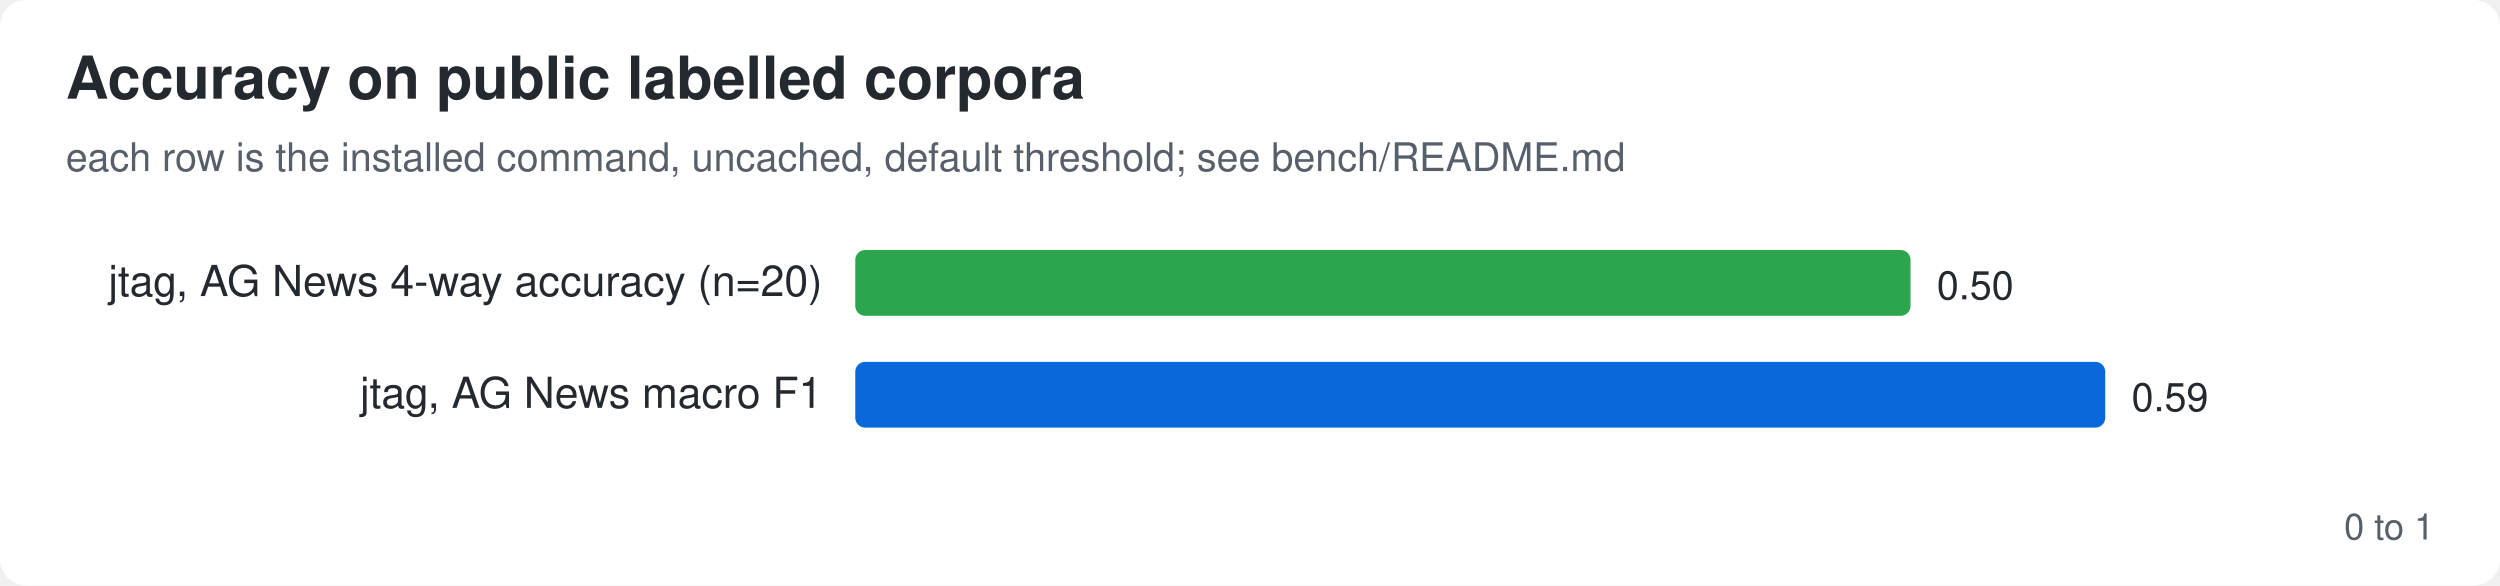
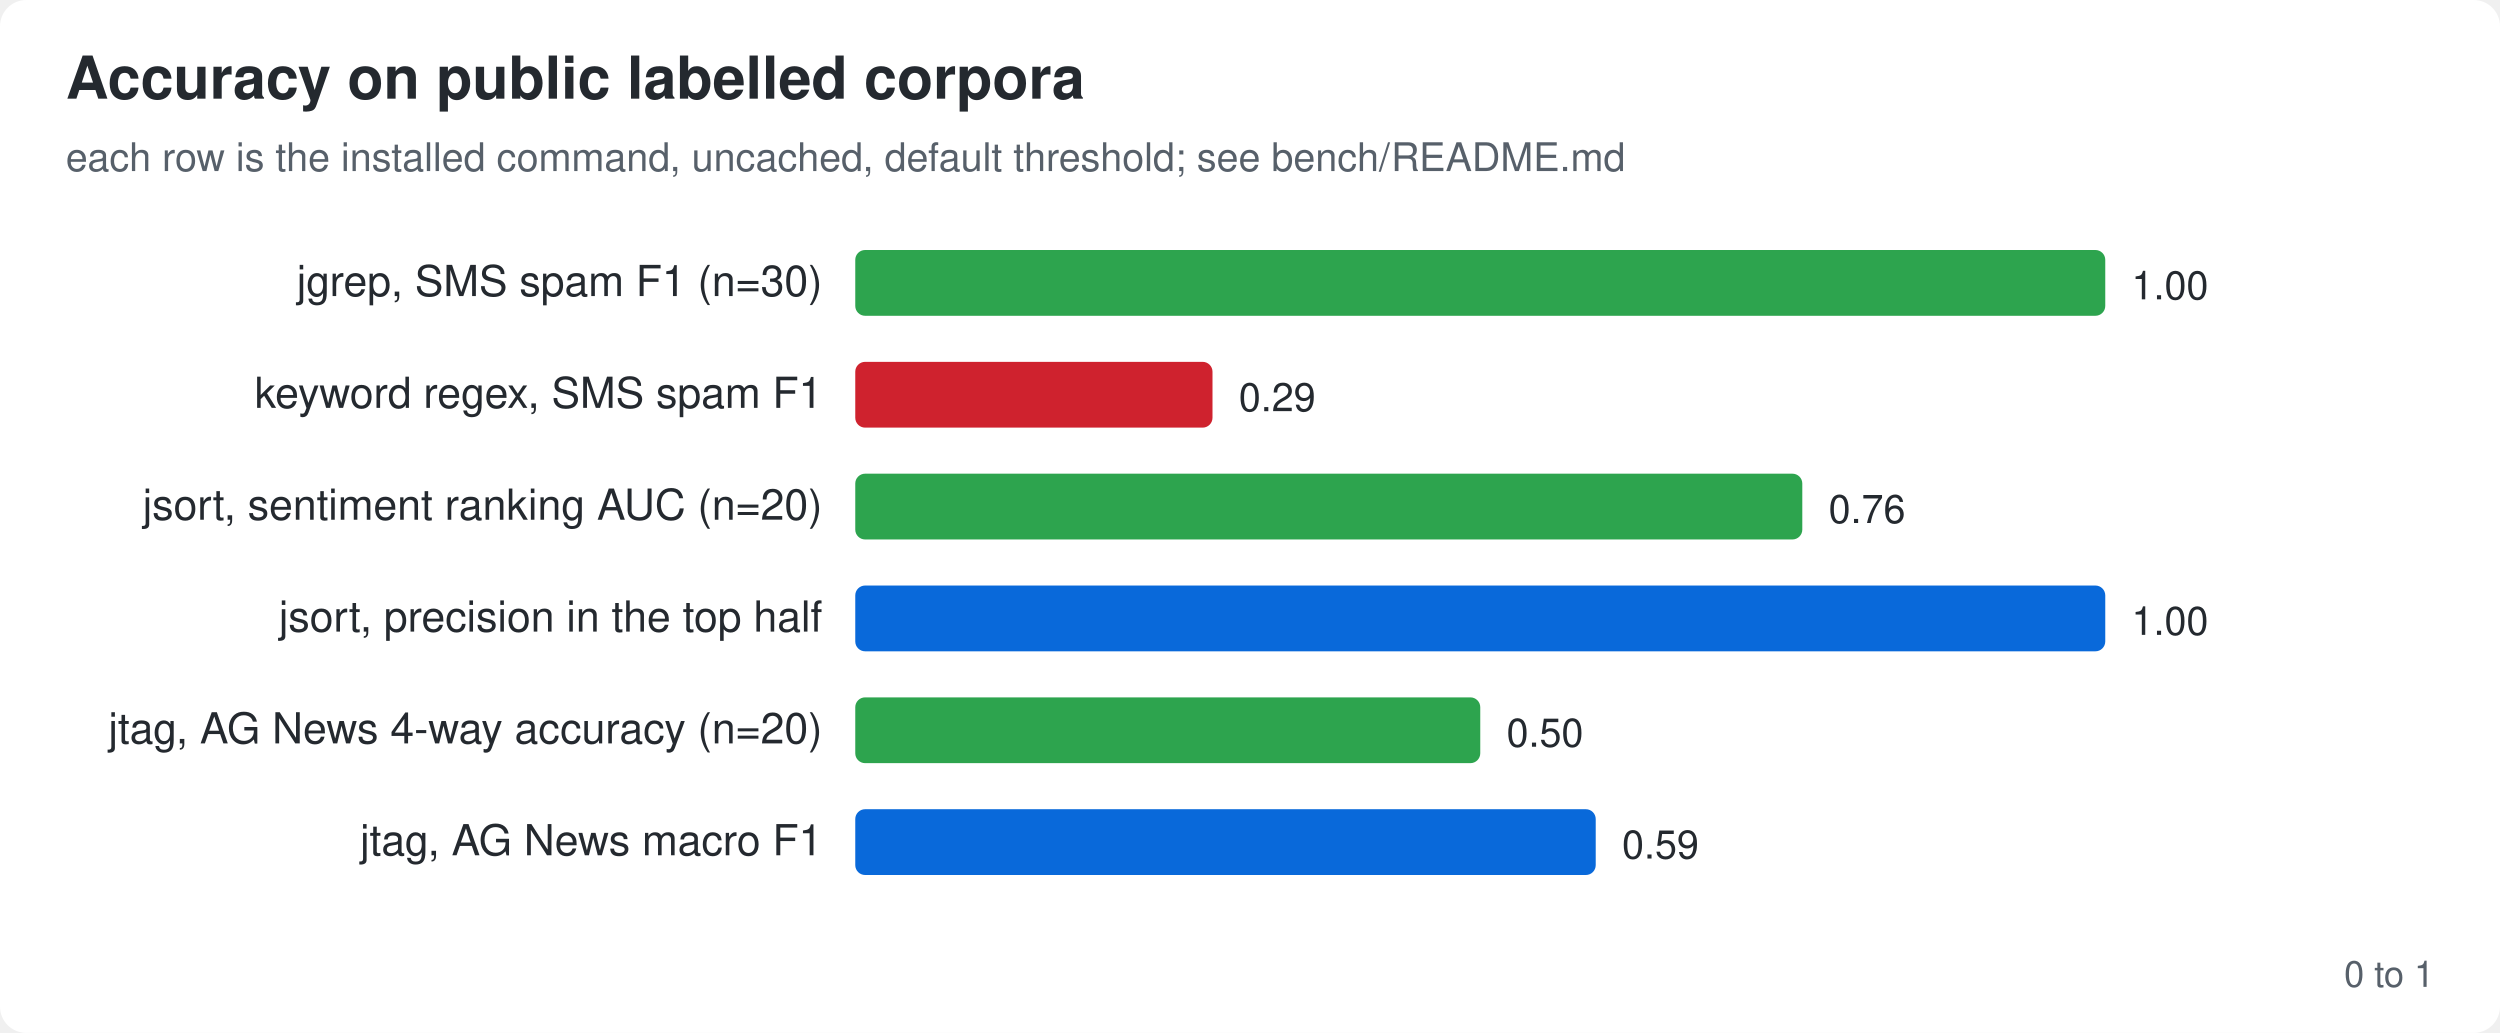
- <svg xmlns="http://www.w3.org/2000/svg" width="760" height="178" viewBox="0 0 760 178" font-family="-apple-system, Segoe UI, Helvetica, Arial, sans-serif">
-   <rect width="760" height="178" fill="white" rx="8" />
+ <svg xmlns="http://www.w3.org/2000/svg" width="760" height="314" viewBox="0 0 760 314" font-family="-apple-system, Segoe UI, Helvetica, Arial, sans-serif">
+   <rect width="760" height="314" fill="white" rx="8" />
  <text x="20" y="30" font-size="18" font-weight="600" fill="#24292f">Accuracy on public labelled corpora</text>
  <text x="20" y="52" font-size="12" fill="#57606a">each row is the installed command, uncached, default threshold; see bench/README.md</text>
-   <text x="250" y="90" font-size="13" fill="#24292f" text-anchor="end">jtag, AG News 4-way accuracy (n=20)</text>
-   <rect x="260" y="76" width="320.8" height="20" rx="3" fill="#2da44e" />
-   <text x="588.8" y="91" font-size="12" fill="#24292f">0.50</text>
-   <text x="250" y="124" font-size="13" fill="#24292f" text-anchor="end">jtag, AG News macro F1</text>
-   <rect x="260" y="110" width="380.0" height="20" rx="3" fill="#0969da" />
-   <text x="648.0" y="125" font-size="12" fill="#24292f">0.59</text>
-   <text x="740" y="164" font-size="11" fill="#57606a" text-anchor="end">0 to 1</text>
+   <text x="250" y="90" font-size="13" fill="#24292f" text-anchor="end">jgrep, SMS spam F1 (n=30)</text>
+   <rect x="260" y="76" width="380.0" height="20" rx="3" fill="#2da44e" />
+   <text x="648.0" y="91" font-size="12" fill="#24292f">1.00</text>
+   <text x="250" y="124" font-size="13" fill="#24292f" text-anchor="end">keyword regex, SMS spam F1</text>
+   <rect x="260" y="110" width="108.6" height="20" rx="3" fill="#cf222e" />
+   <text x="376.6" y="125" font-size="12" fill="#24292f">0.29</text>
+   <text x="250" y="158" font-size="13" fill="#24292f" text-anchor="end">jsort, sentiment ranking AUC (n=20)</text>
+   <rect x="260" y="144" width="287.9" height="20" rx="3" fill="#2da44e" />
+   <text x="555.9" y="159" font-size="12" fill="#24292f">0.76</text>
+   <text x="250" y="192" font-size="13" fill="#24292f" text-anchor="end">jsort, precision in the top half</text>
+   <rect x="260" y="178" width="380.0" height="20" rx="3" fill="#0969da" />
+   <text x="648.0" y="193" font-size="12" fill="#24292f">1.00</text>
+   <text x="250" y="226" font-size="13" fill="#24292f" text-anchor="end">jtag, AG News 4-way accuracy (n=20)</text>
+   <rect x="260" y="212" width="190.0" height="20" rx="3" fill="#2da44e" />
+   <text x="458.0" y="227" font-size="12" fill="#24292f">0.50</text>
+   <text x="250" y="260" font-size="13" fill="#24292f" text-anchor="end">jtag, AG News macro F1</text>
+   <rect x="260" y="246" width="225.1" height="20" rx="3" fill="#0969da" />
+   <text x="493.1" y="261" font-size="12" fill="#24292f">0.59</text>
+   <text x="740" y="300" font-size="11" fill="#57606a" text-anchor="end">0 to 1</text>
</svg>
